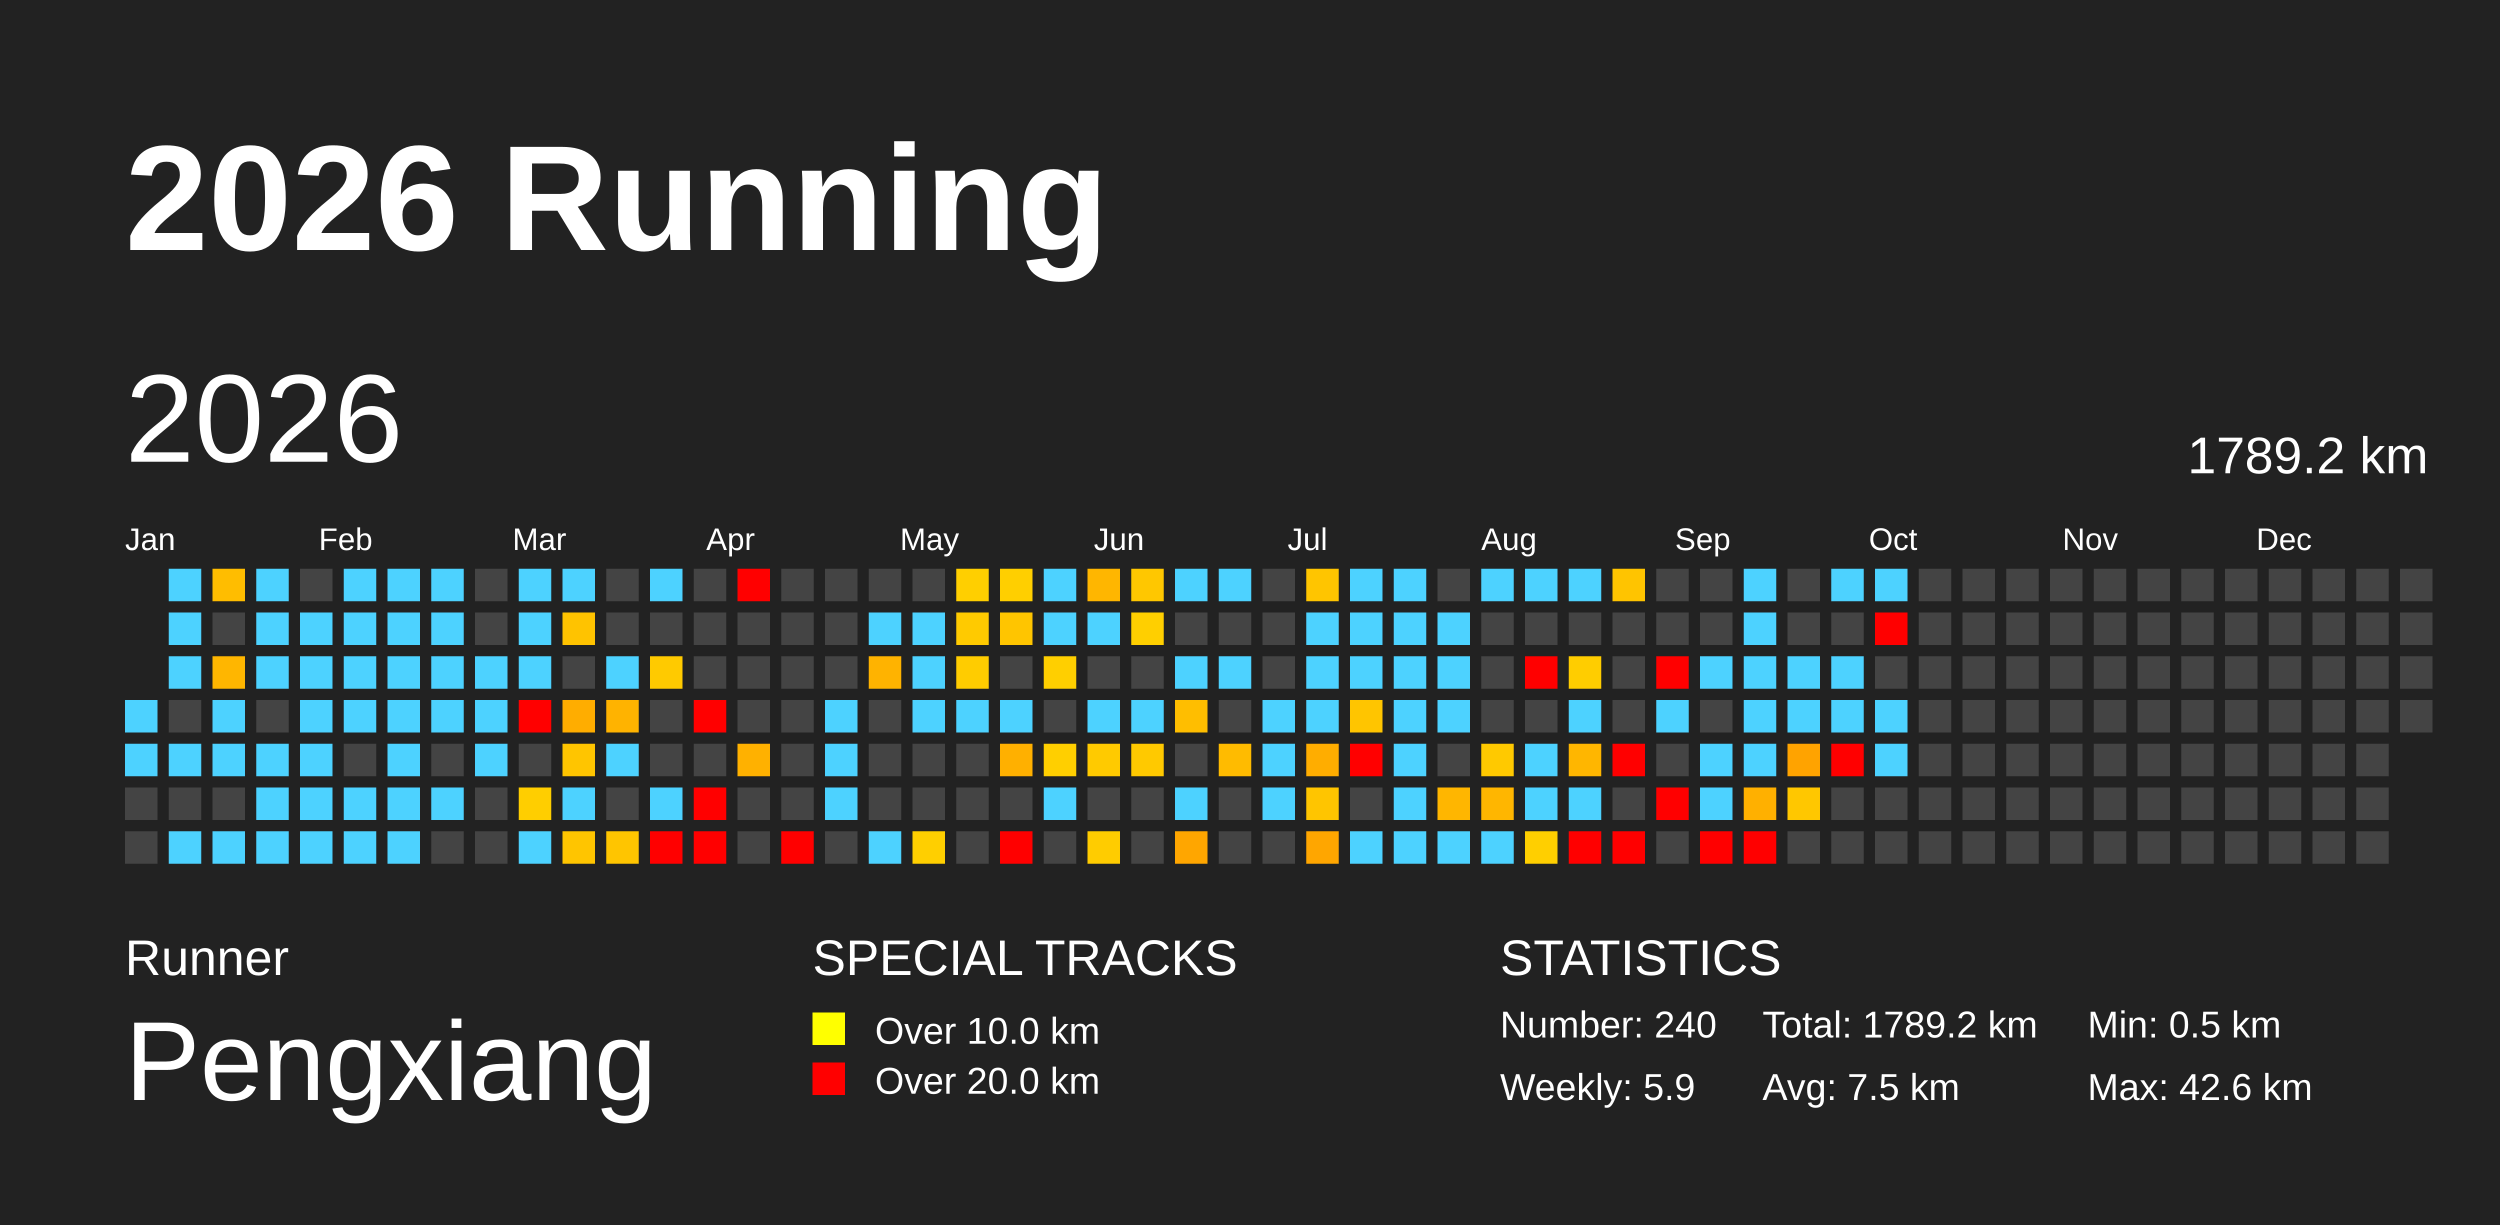
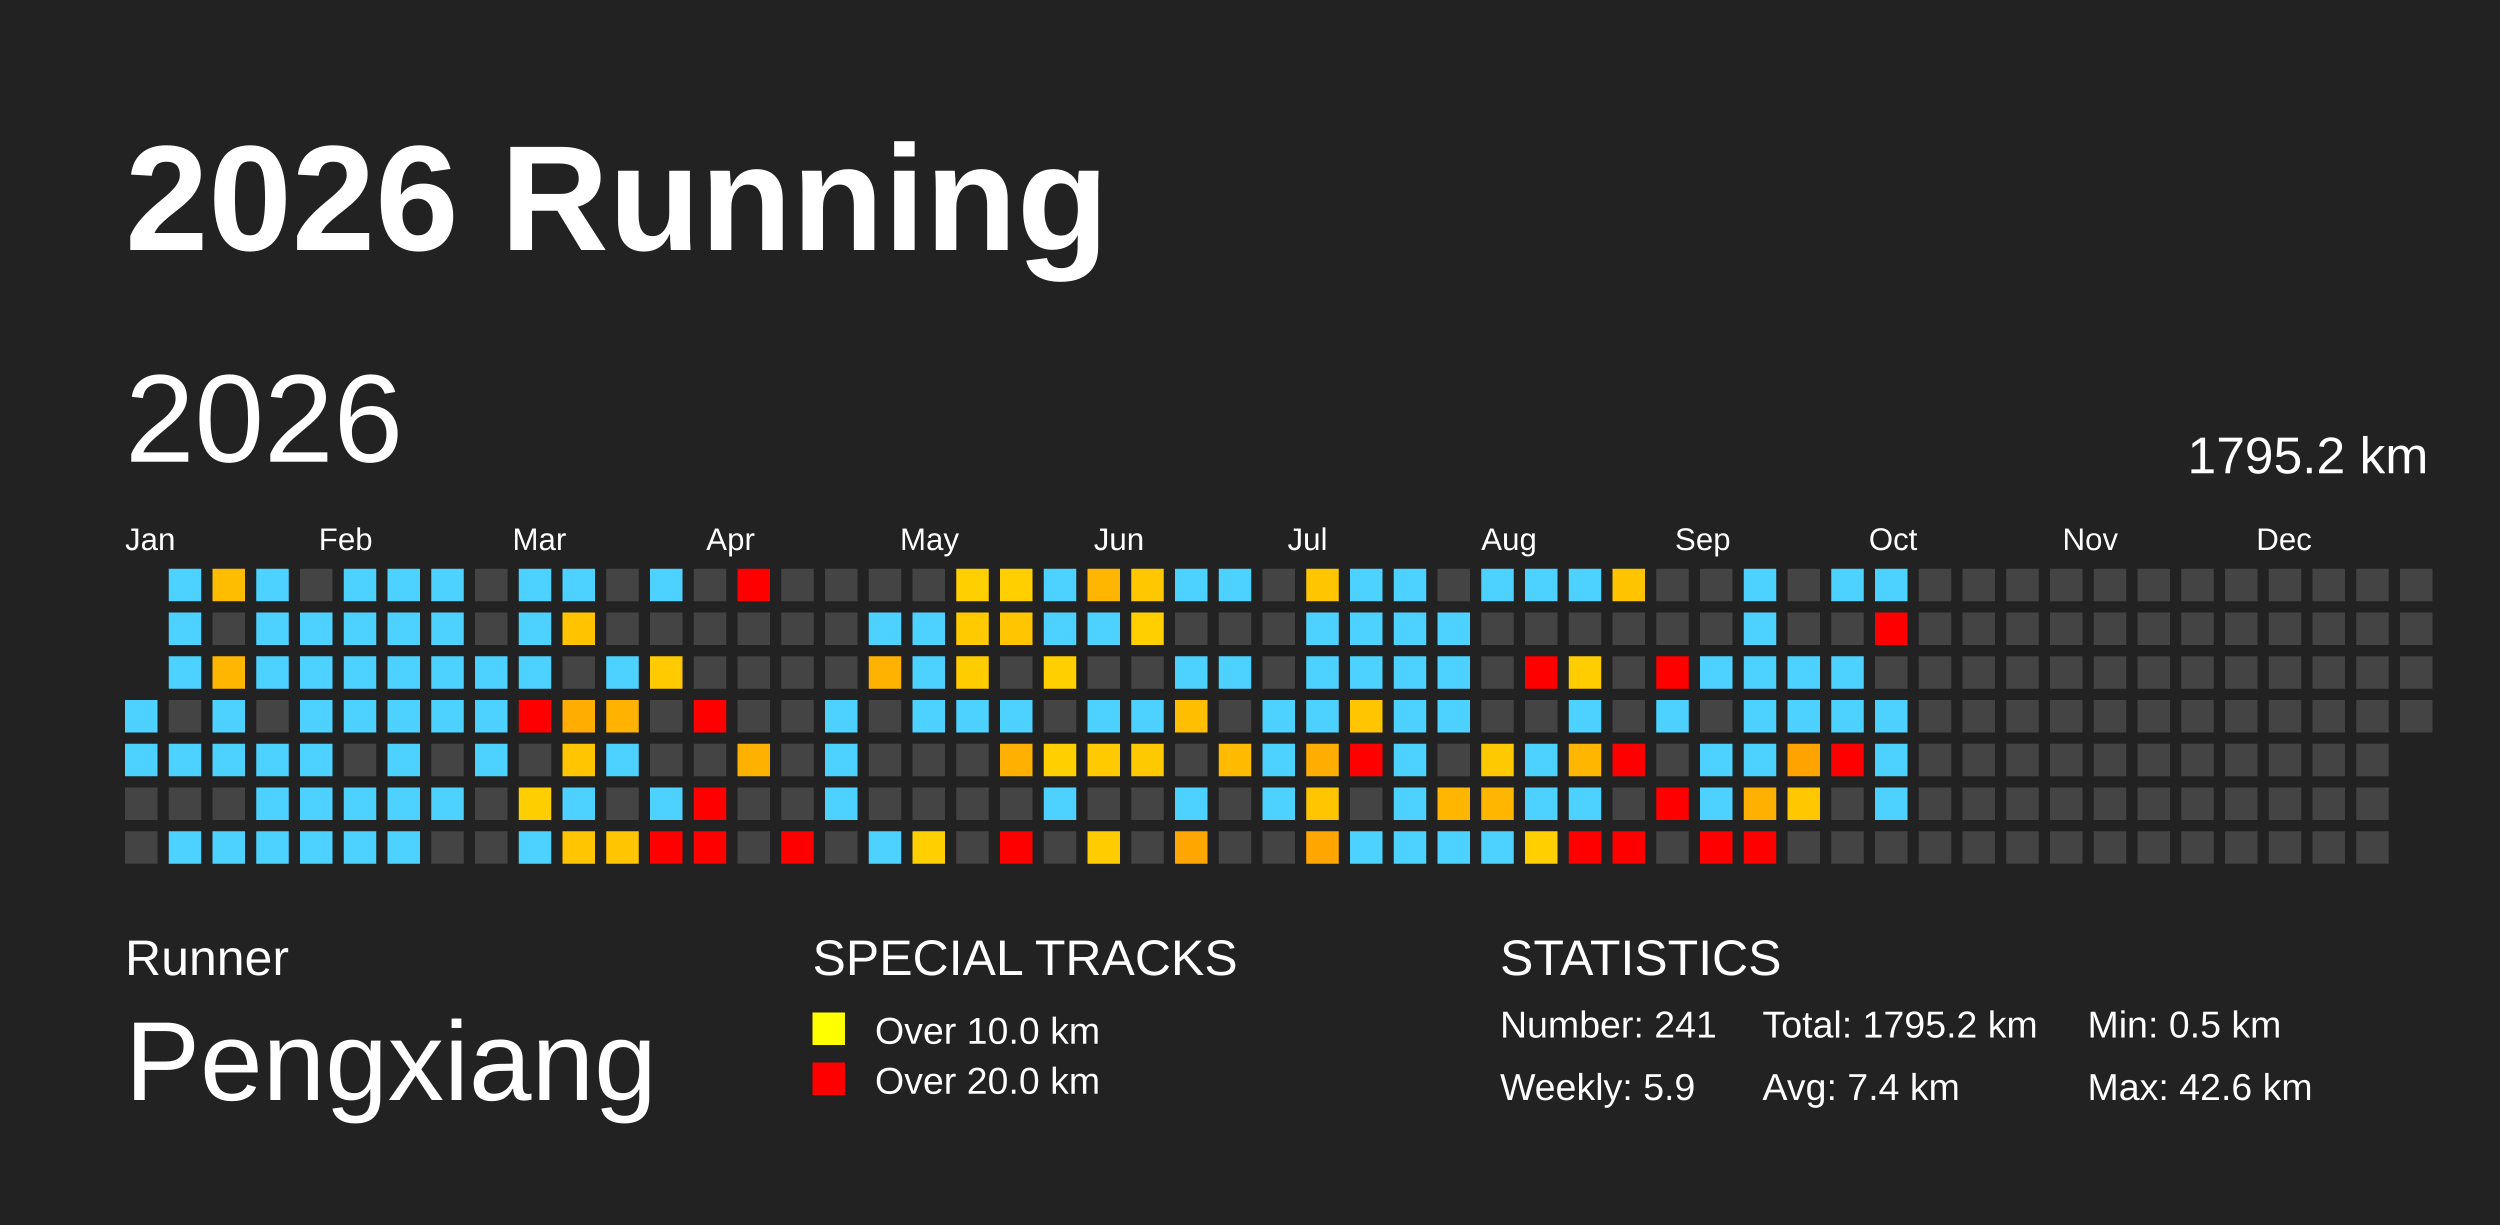
<svg xmlns="http://www.w3.org/2000/svg" baseProfile="full" height="98mm" version="1.1" viewBox="0,0,200,98" width="200mm">
  <defs>
    <pattern height="2" id="indoor-stripe" patternUnits="userSpaceOnUse" width="2">
      <line stroke="white" stroke-opacity="0.45" stroke-width="0.5" x1="0" x2="2" y1="2" y2="0" />
    </pattern>
  </defs>
  <rect fill="#222222" height="98" width="200" x="0" y="0" />
  <text fill="#FFFFFF" style="font-size:12px; font-family:Arial; font-weight:bold;" x="10" y="20">2026 Running</text>
  <text fill="#FFFFFF" style="font-size:4px; font-family:Arial" x="10" y="78">Runner</text>
  <text fill="#FFFFFF" style="font-size:9px; font-family:Arial" x="10" y="88">Pengxiang</text>
  <text fill="#FFFFFF" style="font-size:4px; font-family:Arial" x="65" y="78">SPECIAL TRACKS</text>
  <rect fill="yellow" height="2.6" width="2.6" x="65" y="81" />
  <text fill="#FFFFFF" style="font-size:3px; font-family:Arial" x="70" y="83.5">Over 10.0 km</text>
  <rect fill="red" height="2.6" width="2.6" x="65" y="85" />
  <text fill="#FFFFFF" style="font-size:3px; font-family:Arial" x="70" y="87.5">Over 20.0 km</text>
  <text fill="#FFFFFF" style="font-size:4px; font-family:Arial" x="120" y="78">STATISTICS</text>
-   <text fill="#FFFFFF" style="font-size:3px; font-family:Arial" x="120" y="83">Number: 240</text>
+   <text fill="#FFFFFF" style="font-size:3px; font-family:Arial" x="120" y="83">Number: 241</text>
  <text fill="#FFFFFF" style="font-size:3px; font-family:Arial" x="120" y="88">Weekly: 5.9</text>
-   <text fill="#FFFFFF" style="font-size:3px; font-family:Arial" x="141" y="83">Total: 1789.2 km</text>
-   <text fill="#FFFFFF" style="font-size:3px; font-family:Arial" x="141" y="88">Avg: 7.5 km</text>
+   <text fill="#FFFFFF" style="font-size:3px; font-family:Arial" x="141" y="83">Total: 1795.2 km</text>
+   <text fill="#FFFFFF" style="font-size:3px; font-family:Arial" x="141" y="88">Avg: 7.4 km</text>
  <text fill="#FFFFFF" style="font-size:3px; font-family:Arial" x="167" y="83">Min: 0.5 km</text>
  <text fill="#FFFFFF" style="font-size:3px; font-family:Arial" x="167" y="88">Max: 42.6 km</text>
  <text dominant-baseline="hanging" fill="#FFFFFF" style="font-size:10.0px; font-family:Arial;" x="10" y="30">2026</text>
-   <text dominant-baseline="hanging" fill="#FFFFFF" style="font-size:4.125px; font-family:Arial;" x="175" y="35">1789.2 km</text>
+   <text dominant-baseline="hanging" fill="#FFFFFF" style="font-size:4.125px; font-family:Arial;" x="175" y="35">1795.2 km</text>
  <text fill="#FFFFFF" style="font-size:2.5px; font-family:Arial" x="10.0" y="44">Jan</text>
  <text fill="#FFFFFF" style="font-size:2.5px; font-family:Arial" x="25.5" y="44">Feb</text>
  <text fill="#FFFFFF" style="font-size:2.5px; font-family:Arial" x="41.0" y="44">Mar</text>
  <text fill="#FFFFFF" style="font-size:2.5px; font-family:Arial" x="56.5" y="44">Apr</text>
  <text fill="#FFFFFF" style="font-size:2.5px; font-family:Arial" x="72.0" y="44">May</text>
  <text fill="#FFFFFF" style="font-size:2.5px; font-family:Arial" x="87.5" y="44">Jun</text>
  <text fill="#FFFFFF" style="font-size:2.5px; font-family:Arial" x="103.0" y="44">Jul</text>
  <text fill="#FFFFFF" style="font-size:2.5px; font-family:Arial" x="118.5" y="44">Aug</text>
  <text fill="#FFFFFF" style="font-size:2.5px; font-family:Arial" x="134.0" y="44">Sep</text>
  <text fill="#FFFFFF" style="font-size:2.5px; font-family:Arial" x="149.5" y="44">Oct</text>
  <text fill="#FFFFFF" style="font-size:2.5px; font-family:Arial" x="165.0" y="44">Nov</text>
  <text fill="#FFFFFF" style="font-size:2.5px; font-family:Arial" x="180.5" y="44">Dec</text>
  <rect fill="#4dd2ff" height="2.6" width="2.6" x="10.0" y="56.0" />
  <rect fill="#4dd2ff" height="2.6" width="2.6" x="10.0" y="59.5" />
  <rect fill="#444444" height="2.6" width="2.6" x="10.0" y="63.0" />
  <rect fill="#444444" height="2.6" width="2.6" x="10.0" y="66.5" />
  <rect fill="#4dd2ff" height="2.6" width="2.6" x="13.5" y="45.5" />
  <rect fill="#4dd2ff" height="2.6" width="2.6" x="13.5" y="49.0" />
  <rect fill="#4dd2ff" height="2.6" width="2.6" x="13.5" y="52.5" />
  <rect fill="#444444" height="2.6" width="2.6" x="13.5" y="56.0" />
  <rect fill="#4dd2ff" height="2.6" width="2.6" x="13.5" y="59.5" />
  <rect fill="#444444" height="2.6" width="2.6" x="13.5" y="63.0" />
  <rect fill="#4dd2ff" height="2.6" width="2.6" x="13.5" y="66.5" />
  <rect fill="#ffbd00" height="2.6" width="2.6" x="17.0" y="45.5" />
  <rect fill="#444444" height="2.6" width="2.6" x="17.0" y="49.0" />
  <rect fill="#ffb600" height="2.6" width="2.6" x="17.0" y="52.5" />
  <rect fill="#4dd2ff" height="2.6" width="2.6" x="17.0" y="56.0" />
  <rect fill="#4dd2ff" height="2.6" width="2.6" x="17.0" y="59.5" />
  <rect fill="#444444" height="2.6" width="2.6" x="17.0" y="63.0" />
  <rect fill="#4dd2ff" height="2.6" width="2.6" x="17.0" y="66.5" />
  <rect fill="#4dd2ff" height="2.6" width="2.6" x="20.5" y="45.5" />
  <rect fill="#4dd2ff" height="2.6" width="2.6" x="20.5" y="49.0" />
  <rect fill="#4dd2ff" height="2.6" width="2.6" x="20.5" y="52.5" />
  <rect fill="#444444" height="2.6" width="2.6" x="20.5" y="56.0" />
  <rect fill="#4dd2ff" height="2.6" width="2.6" x="20.5" y="59.5" />
  <rect fill="#4dd2ff" height="2.6" width="2.6" x="20.5" y="63.0" />
  <rect fill="#4dd2ff" height="2.6" width="2.6" x="20.5" y="66.5" />
  <rect fill="#444444" height="2.6" width="2.6" x="24.0" y="45.5" />
  <rect fill="#4dd2ff" height="2.6" width="2.6" x="24.0" y="49.0" />
  <rect fill="#4dd2ff" height="2.6" width="2.6" x="24.0" y="52.5" />
  <rect fill="#4dd2ff" height="2.6" width="2.6" x="24.0" y="56.0" />
  <rect fill="#4dd2ff" height="2.6" width="2.6" x="24.0" y="59.5" />
  <rect fill="#4dd2ff" height="2.6" width="2.6" x="24.0" y="63.0" />
  <rect fill="#4dd2ff" height="2.6" width="2.6" x="24.0" y="66.5" />
  <rect fill="#4dd2ff" height="2.6" width="2.6" x="27.5" y="45.5" />
  <rect fill="#4dd2ff" height="2.6" width="2.6" x="27.5" y="49.0" />
  <rect fill="#4dd2ff" height="2.6" width="2.6" x="27.5" y="52.5" />
  <rect fill="#4dd2ff" height="2.6" width="2.6" x="27.5" y="56.0" />
  <rect fill="#444444" height="2.6" width="2.6" x="27.5" y="59.5" />
  <rect fill="#4dd2ff" height="2.6" width="2.6" x="27.5" y="63.0" />
  <rect fill="#4dd2ff" height="2.6" width="2.6" x="27.5" y="66.5" />
  <rect fill="#4dd2ff" height="2.6" width="2.6" x="31.0" y="45.5" />
  <rect fill="#4dd2ff" height="2.6" width="2.6" x="31.0" y="49.0" />
  <rect fill="#4dd2ff" height="2.6" width="2.6" x="31.0" y="52.5" />
  <rect fill="#4dd2ff" height="2.6" width="2.6" x="31.0" y="56.0" />
  <rect fill="#4dd2ff" height="2.6" width="2.6" x="31.0" y="59.5" />
  <rect fill="#4dd2ff" height="2.6" width="2.6" x="31.0" y="63.0" />
  <rect fill="#4dd2ff" height="2.6" width="2.6" x="31.0" y="66.5" />
  <rect fill="#4dd2ff" height="2.6" width="2.6" x="34.5" y="45.5" />
  <rect fill="#4dd2ff" height="2.6" width="2.6" x="34.5" y="49.0" />
  <rect fill="#4dd2ff" height="2.6" width="2.6" x="34.5" y="52.5" />
  <rect fill="#4dd2ff" height="2.6" width="2.6" x="34.5" y="56.0" />
  <rect fill="#444444" height="2.6" width="2.6" x="34.5" y="59.5" />
  <rect fill="#4dd2ff" height="2.6" width="2.6" x="34.5" y="63.0" />
  <rect fill="#444444" height="2.6" width="2.6" x="34.5" y="66.5" />
  <rect fill="#444444" height="2.6" width="2.6" x="38.0" y="45.5" />
  <rect fill="#444444" height="2.6" width="2.6" x="38.0" y="49.0" />
  <rect fill="#4dd2ff" height="2.6" width="2.6" x="38.0" y="52.5" />
  <rect fill="#4dd2ff" height="2.6" width="2.6" x="38.0" y="56.0" />
  <rect fill="#4dd2ff" height="2.6" width="2.6" x="38.0" y="59.5" />
  <rect fill="#444444" height="2.6" width="2.6" x="38.0" y="63.0" />
  <rect fill="#444444" height="2.6" width="2.6" x="38.0" y="66.5" />
  <rect fill="#4dd2ff" height="2.6" width="2.6" x="41.5" y="45.5" />
  <rect fill="#4dd2ff" height="2.6" width="2.6" x="41.5" y="49.0" />
  <rect fill="#4dd2ff" height="2.6" width="2.6" x="41.5" y="52.5" />
  <rect fill="red" height="2.6" width="2.6" x="41.5" y="56.0" />
  <rect fill="#444444" height="2.6" width="2.6" x="41.5" y="59.5" />
  <rect fill="#ffce00" height="2.6" width="2.6" x="41.5" y="63.0" />
  <rect fill="#4dd2ff" height="2.6" width="2.6" x="41.5" y="66.5" />
  <rect fill="#4dd2ff" height="2.6" width="2.6" x="45.0" y="45.5" />
  <rect fill="#ffc300" height="2.6" width="2.6" x="45.0" y="49.0" />
  <rect fill="#444444" height="2.6" width="2.6" x="45.0" y="52.5" />
  <rect fill="#ffad00" height="2.6" width="2.6" x="45.0" y="56.0" />
  <rect fill="#ffc500" height="2.6" width="2.6" x="45.0" y="59.5" />
  <rect fill="#4dd2ff" height="2.6" width="2.6" x="45.0" y="63.0" />
  <rect fill="#ffc500" height="2.6" width="2.6" x="45.0" y="66.5" />
  <rect fill="#444444" height="2.6" width="2.6" x="48.5" y="45.5" />
  <rect fill="#444444" height="2.6" width="2.6" x="48.5" y="49.0" />
  <rect fill="#4dd2ff" height="2.6" width="2.6" x="48.5" y="52.5" />
  <rect fill="#ffb300" height="2.6" width="2.6" x="48.5" y="56.0" />
  <rect fill="#4dd2ff" height="2.6" width="2.6" x="48.5" y="59.5" />
  <rect fill="#444444" height="2.6" width="2.6" x="48.5" y="63.0" />
  <rect fill="#ffc500" height="2.6" width="2.6" x="48.5" y="66.5" />
  <rect fill="#4dd2ff" height="2.6" width="2.6" x="52.0" y="45.5" />
  <rect fill="#444444" height="2.6" width="2.6" x="52.0" y="49.0" />
  <rect fill="#ffca00" height="2.6" width="2.6" x="52.0" y="52.5" />
  <rect fill="#444444" height="2.6" width="2.6" x="52.0" y="56.0" />
  <rect fill="#444444" height="2.6" width="2.6" x="52.0" y="59.5" />
  <rect fill="#4dd2ff" height="2.6" width="2.6" x="52.0" y="63.0" />
  <rect fill="red" height="2.6" width="2.6" x="52.0" y="66.5" />
  <rect fill="#444444" height="2.6" width="2.6" x="55.5" y="45.5" />
  <rect fill="#444444" height="2.6" width="2.6" x="55.5" y="49.0" />
  <rect fill="#444444" height="2.6" width="2.6" x="55.5" y="52.5" />
  <rect fill="red" height="2.6" width="2.6" x="55.5" y="56.0" />
  <rect fill="#444444" height="2.6" width="2.6" x="55.5" y="59.5" />
  <rect fill="red" height="2.6" width="2.6" x="55.5" y="63.0" />
  <rect fill="red" height="2.6" width="2.6" x="55.5" y="66.5" />
  <rect fill="red" height="2.6" width="2.6" x="59.0" y="45.5" />
  <rect fill="#444444" height="2.6" width="2.6" x="59.0" y="49.0" />
  <rect fill="#444444" height="2.6" width="2.6" x="59.0" y="52.5" />
  <rect fill="#444444" height="2.6" width="2.6" x="59.0" y="56.0" />
  <rect fill="#ffb100" height="2.6" width="2.6" x="59.0" y="59.5" />
  <rect fill="#444444" height="2.6" width="2.6" x="59.0" y="63.0" />
  <rect fill="#444444" height="2.6" width="2.6" x="59.0" y="66.5" />
  <rect fill="#444444" height="2.6" width="2.6" x="62.5" y="45.5" />
  <rect fill="#444444" height="2.6" width="2.6" x="62.5" y="49.0" />
  <rect fill="#444444" height="2.6" width="2.6" x="62.5" y="52.5" />
  <rect fill="#444444" height="2.6" width="2.6" x="62.5" y="56.0" />
  <rect fill="#444444" height="2.6" width="2.6" x="62.5" y="59.5" />
  <rect fill="#444444" height="2.6" width="2.6" x="62.5" y="63.0" />
  <rect fill="red" height="2.6" width="2.6" x="62.5" y="66.5" />
  <rect fill="#444444" height="2.6" width="2.6" x="66.0" y="45.5" />
  <rect fill="#444444" height="2.6" width="2.6" x="66.0" y="49.0" />
  <rect fill="#444444" height="2.6" width="2.6" x="66.0" y="52.5" />
  <rect fill="#4dd2ff" height="2.6" width="2.6" x="66.0" y="56.0" />
  <rect fill="#4dd2ff" height="2.6" width="2.6" x="66.0" y="59.5" />
  <rect fill="#4dd2ff" height="2.6" width="2.6" x="66.0" y="63.0" />
  <rect fill="#444444" height="2.6" width="2.6" x="66.0" y="66.5" />
  <rect fill="#444444" height="2.6" width="2.6" x="69.5" y="45.5" />
  <rect fill="#4dd2ff" height="2.6" width="2.6" x="69.5" y="49.0" />
  <rect fill="#ffb300" height="2.6" width="2.6" x="69.5" y="52.5" />
  <rect fill="#444444" height="2.6" width="2.6" x="69.5" y="56.0" />
  <rect fill="#444444" height="2.6" width="2.6" x="69.5" y="59.5" />
  <rect fill="#444444" height="2.6" width="2.6" x="69.5" y="63.0" />
  <rect fill="#4dd2ff" height="2.6" width="2.6" x="69.5" y="66.5" />
  <rect fill="#444444" height="2.6" width="2.6" x="73.0" y="45.5" />
  <rect fill="#4dd2ff" height="2.6" width="2.6" x="73.0" y="49.0" />
  <rect fill="#4dd2ff" height="2.6" width="2.6" x="73.0" y="52.5" />
  <rect fill="#4dd2ff" height="2.6" width="2.6" x="73.0" y="56.0" />
  <rect fill="#444444" height="2.6" width="2.6" x="73.0" y="59.5" />
  <rect fill="#444444" height="2.6" width="2.6" x="73.0" y="63.0" />
  <rect fill="#ffcf00" height="2.6" width="2.6" x="73.0" y="66.5" />
  <rect fill="#ffcf00" height="2.6" width="2.6" x="76.5" y="45.5" />
  <rect fill="#ffca00" height="2.6" width="2.6" x="76.5" y="49.0" />
  <rect fill="#ffcc00" height="2.6" width="2.6" x="76.5" y="52.5" />
  <rect fill="#4dd2ff" height="2.6" width="2.6" x="76.5" y="56.0" />
  <rect fill="#444444" height="2.6" width="2.6" x="76.5" y="59.5" />
  <rect fill="#444444" height="2.6" width="2.6" x="76.5" y="63.0" />
  <rect fill="#444444" height="2.6" width="2.6" x="76.5" y="66.5" />
  <rect fill="#ffcf00" height="2.6" width="2.6" x="80.0" y="45.5" />
  <rect fill="#ffc500" height="2.6" width="2.6" x="80.0" y="49.0" />
  <rect fill="#444444" height="2.6" width="2.6" x="80.0" y="52.5" />
  <rect fill="#4dd2ff" height="2.6" width="2.6" x="80.0" y="56.0" />
  <rect fill="#ffb000" height="2.6" width="2.6" x="80.0" y="59.5" />
  <rect fill="#444444" height="2.6" width="2.6" x="80.0" y="63.0" />
  <rect fill="red" height="2.6" width="2.6" x="80.0" y="66.5" />
  <rect fill="#4dd2ff" height="2.6" width="2.6" x="83.5" y="45.5" />
  <rect fill="#4dd2ff" height="2.6" width="2.6" x="83.5" y="49.0" />
  <rect fill="#ffcf00" height="2.6" width="2.6" x="83.5" y="52.5" />
  <rect fill="#444444" height="2.6" width="2.6" x="83.5" y="56.0" />
  <rect fill="#ffcf00" height="2.6" width="2.6" x="83.5" y="59.5" />
  <rect fill="#4dd2ff" height="2.6" width="2.6" x="83.5" y="63.0" />
  <rect fill="#444444" height="2.6" width="2.6" x="83.5" y="66.5" />
  <rect fill="#ffb600" height="2.6" width="2.6" x="87.0" y="45.5" />
  <rect fill="#4dd2ff" height="2.6" width="2.6" x="87.0" y="49.0" />
  <rect fill="#444444" height="2.6" width="2.6" x="87.0" y="52.5" />
  <rect fill="#4dd2ff" height="2.6" width="2.6" x="87.0" y="56.0" />
  <rect fill="#ffca00" height="2.6" width="2.6" x="87.0" y="59.5" />
  <rect fill="#444444" height="2.6" width="2.6" x="87.0" y="63.0" />
  <rect fill="#ffcc00" height="2.6" width="2.6" x="87.0" y="66.5" />
  <rect fill="#ffc700" height="2.6" width="2.6" x="90.5" y="45.5" />
  <rect fill="#ffcf00" height="2.6" width="2.6" x="90.5" y="49.0" />
  <rect fill="#444444" height="2.6" width="2.6" x="90.5" y="52.5" />
  <rect fill="#4dd2ff" height="2.6" width="2.6" x="90.5" y="56.0" />
  <rect fill="#ffc900" height="2.6" width="2.6" x="90.5" y="59.5" />
  <rect fill="#444444" height="2.6" width="2.6" x="90.5" y="63.0" />
  <rect fill="#444444" height="2.6" width="2.6" x="90.5" y="66.5" />
  <rect fill="#4dd2ff" height="2.6" width="2.6" x="94.0" y="45.5" />
  <rect fill="#444444" height="2.6" width="2.6" x="94.0" y="49.0" />
  <rect fill="#4dd2ff" height="2.6" width="2.6" x="94.0" y="52.5" />
  <rect fill="#ffbe00" height="2.6" width="2.6" x="94.0" y="56.0" />
  <rect fill="#444444" height="2.6" width="2.6" x="94.0" y="59.5" />
  <rect fill="#4dd2ff" height="2.6" width="2.6" x="94.0" y="63.0" />
  <rect fill="#ffa600" height="2.6" width="2.6" x="94.0" y="66.5" />
  <rect fill="#4dd2ff" height="2.6" width="2.6" x="97.5" y="45.5" />
  <rect fill="#444444" height="2.6" width="2.6" x="97.5" y="49.0" />
  <rect fill="#4dd2ff" height="2.6" width="2.6" x="97.5" y="52.5" />
  <rect fill="#444444" height="2.6" width="2.6" x="97.5" y="56.0" />
  <rect fill="#ffbb00" height="2.6" width="2.6" x="97.5" y="59.5" />
  <rect fill="#444444" height="2.6" width="2.6" x="97.5" y="63.0" />
  <rect fill="#444444" height="2.6" width="2.6" x="97.5" y="66.5" />
  <rect fill="#444444" height="2.6" width="2.6" x="101.0" y="45.5" />
  <rect fill="#444444" height="2.6" width="2.6" x="101.0" y="49.0" />
  <rect fill="#444444" height="2.6" width="2.6" x="101.0" y="52.5" />
  <rect fill="#4dd2ff" height="2.6" width="2.6" x="101.0" y="56.0" />
  <rect fill="#4dd2ff" height="2.6" width="2.6" x="101.0" y="59.5" />
  <rect fill="#4dd2ff" height="2.6" width="2.6" x="101.0" y="63.0" />
  <rect fill="#444444" height="2.6" width="2.6" x="101.0" y="66.5" />
  <rect fill="#ffc500" height="2.6" width="2.6" x="104.5" y="45.5" />
  <rect fill="#4dd2ff" height="2.6" width="2.6" x="104.5" y="49.0" />
  <rect fill="#4dd2ff" height="2.6" width="2.6" x="104.5" y="52.5" />
  <rect fill="#4dd2ff" height="2.6" width="2.6" x="104.5" y="56.0" />
  <rect fill="#ffad00" height="2.6" width="2.6" x="104.5" y="59.5" />
  <rect fill="#ffc500" height="2.6" width="2.6" x="104.5" y="63.0" />
  <rect fill="#ffa600" height="2.6" width="2.6" x="104.5" y="66.5" />
  <rect fill="#4dd2ff" height="2.6" width="2.6" x="108.0" y="45.5" />
  <rect fill="#4dd2ff" height="2.6" width="2.6" x="108.0" y="49.0" />
  <rect fill="#4dd2ff" height="2.6" width="2.6" x="108.0" y="52.5" />
  <rect fill="#ffc500" height="2.6" width="2.6" x="108.0" y="56.0" />
  <rect fill="red" height="2.6" width="2.6" x="108.0" y="59.5" />
  <rect fill="#444444" height="2.6" width="2.6" x="108.0" y="63.0" />
  <rect fill="#4dd2ff" height="2.6" width="2.6" x="108.0" y="66.5" />
  <rect fill="#4dd2ff" height="2.6" width="2.6" x="111.5" y="45.5" />
  <rect fill="#4dd2ff" height="2.6" width="2.6" x="111.5" y="49.0" />
  <rect fill="#4dd2ff" height="2.6" width="2.6" x="111.5" y="52.5" />
  <rect fill="#4dd2ff" height="2.6" width="2.6" x="111.5" y="56.0" />
  <rect fill="#4dd2ff" height="2.6" width="2.6" x="111.5" y="59.5" />
  <rect fill="#4dd2ff" height="2.6" width="2.6" x="111.5" y="63.0" />
  <rect fill="#4dd2ff" height="2.6" width="2.6" x="111.5" y="66.5" />
  <rect fill="#444444" height="2.6" width="2.6" x="115.0" y="45.5" />
  <rect fill="#4dd2ff" height="2.6" width="2.6" x="115.0" y="49.0" />
  <rect fill="#4dd2ff" height="2.6" width="2.6" x="115.0" y="52.5" />
  <rect fill="#4dd2ff" height="2.6" width="2.6" x="115.0" y="56.0" />
  <rect fill="#444444" height="2.6" width="2.6" x="115.0" y="59.5" />
  <rect fill="#ffb600" height="2.6" width="2.6" x="115.0" y="63.0" />
  <rect fill="#4dd2ff" height="2.6" width="2.6" x="115.0" y="66.5" />
  <rect fill="#4dd2ff" height="2.6" width="2.6" x="118.5" y="45.5" />
  <rect fill="#444444" height="2.6" width="2.6" x="118.5" y="49.0" />
  <rect fill="#444444" height="2.6" width="2.6" x="118.5" y="52.5" />
  <rect fill="#444444" height="2.6" width="2.6" x="118.5" y="56.0" />
  <rect fill="#ffc900" height="2.6" width="2.6" x="118.5" y="59.5" />
  <rect fill="#ffb600" height="2.6" width="2.6" x="118.5" y="63.0" />
  <rect fill="#4dd2ff" height="2.6" width="2.6" x="118.5" y="66.5" />
  <rect fill="#4dd2ff" height="2.6" width="2.6" x="122.0" y="45.5" />
  <rect fill="#444444" height="2.6" width="2.6" x="122.0" y="49.0" />
  <rect fill="red" height="2.6" width="2.6" x="122.0" y="52.5" />
  <rect fill="#444444" height="2.6" width="2.6" x="122.0" y="56.0" />
  <rect fill="#4dd2ff" height="2.6" width="2.6" x="122.0" y="59.5" />
  <rect fill="#4dd2ff" height="2.6" width="2.6" x="122.0" y="63.0" />
  <rect fill="#ffcf00" height="2.6" width="2.6" x="122.0" y="66.5" />
  <rect fill="#4dd2ff" height="2.6" width="2.6" x="125.5" y="45.5" />
  <rect fill="#444444" height="2.6" width="2.6" x="125.5" y="49.0" />
  <rect fill="#ffcd00" height="2.6" width="2.6" x="125.5" y="52.5" />
  <rect fill="#4dd2ff" height="2.6" width="2.6" x="125.5" y="56.0" />
  <rect fill="#ffb600" height="2.6" width="2.6" x="125.5" y="59.5" />
  <rect fill="#4dd2ff" height="2.6" width="2.6" x="125.5" y="63.0" />
  <rect fill="red" height="2.6" width="2.6" x="125.5" y="66.5" />
  <rect fill="#ffc400" height="2.6" width="2.6" x="129.0" y="45.5" />
  <rect fill="#444444" height="2.6" width="2.6" x="129.0" y="49.0" />
  <rect fill="#444444" height="2.6" width="2.6" x="129.0" y="52.5" />
  <rect fill="#444444" height="2.6" width="2.6" x="129.0" y="56.0" />
  <rect fill="red" height="2.6" width="2.6" x="129.0" y="59.5" />
  <rect fill="#444444" height="2.6" width="2.6" x="129.0" y="63.0" />
  <rect fill="red" height="2.6" width="2.6" x="129.0" y="66.5" />
  <rect fill="#444444" height="2.6" width="2.6" x="132.5" y="45.5" />
  <rect fill="#444444" height="2.6" width="2.6" x="132.5" y="49.0" />
  <rect fill="red" height="2.6" width="2.6" x="132.5" y="52.5" />
  <rect fill="#4dd2ff" height="2.6" width="2.6" x="132.5" y="56.0" />
  <rect fill="#444444" height="2.6" width="2.6" x="132.5" y="59.5" />
  <rect fill="red" height="2.6" width="2.6" x="132.5" y="63.0" />
  <rect fill="#444444" height="2.6" width="2.6" x="132.5" y="66.5" />
  <rect fill="#444444" height="2.6" width="2.6" x="136.0" y="45.5" />
  <rect fill="#444444" height="2.6" width="2.6" x="136.0" y="49.0" />
  <rect fill="#4dd2ff" height="2.6" width="2.6" x="136.0" y="52.5" />
  <rect fill="#444444" height="2.6" width="2.6" x="136.0" y="56.0" />
  <rect fill="#4dd2ff" height="2.6" width="2.6" x="136.0" y="59.5" />
  <rect fill="#4dd2ff" height="2.6" width="2.6" x="136.0" y="63.0" />
  <rect fill="red" height="2.6" width="2.6" x="136.0" y="66.5" />
  <rect fill="#4dd2ff" height="2.6" width="2.6" x="139.5" y="45.5" />
  <rect fill="#4dd2ff" height="2.6" width="2.6" x="139.5" y="49.0" />
  <rect fill="#4dd2ff" height="2.6" width="2.6" x="139.5" y="52.5" />
  <rect fill="#4dd2ff" height="2.6" width="2.6" x="139.5" y="56.0" />
  <rect fill="#4dd2ff" height="2.6" width="2.6" x="139.5" y="59.5" />
  <rect fill="#ffb000" height="2.6" width="2.6" x="139.5" y="63.0" />
  <rect fill="red" height="2.6" width="2.6" x="139.5" y="66.5" />
  <rect fill="#444444" height="2.6" width="2.6" x="143.0" y="45.5" />
  <rect fill="#444444" height="2.6" width="2.6" x="143.0" y="49.0" />
  <rect fill="#4dd2ff" height="2.6" width="2.6" x="143.0" y="52.5" />
  <rect fill="#4dd2ff" height="2.6" width="2.6" x="143.0" y="56.0" />
  <rect fill="#ffa300" height="2.6" width="2.6" x="143.0" y="59.5" />
  <rect fill="#ffc700" height="2.6" width="2.6" x="143.0" y="63.0" />
  <rect fill="#444444" height="2.6" width="2.6" x="143.0" y="66.5" />
  <rect fill="#4dd2ff" height="2.6" width="2.6" x="146.5" y="45.5" />
  <rect fill="#444444" height="2.6" width="2.6" x="146.5" y="49.0" />
  <rect fill="#4dd2ff" height="2.6" width="2.6" x="146.5" y="52.5" />
  <rect fill="#4dd2ff" height="2.6" width="2.6" x="146.5" y="56.0" />
  <rect fill="red" height="2.6" width="2.6" x="146.5" y="59.5" />
  <rect fill="#444444" height="2.6" width="2.6" x="146.5" y="63.0" />
  <rect fill="#444444" height="2.6" width="2.6" x="146.5" y="66.5" />
  <rect fill="#4dd2ff" height="2.6" width="2.6" x="150.0" y="45.5" />
  <rect fill="red" height="2.6" width="2.6" x="150.0" y="49.0" />
  <rect fill="#444444" height="2.6" width="2.6" x="150.0" y="52.5" />
  <rect fill="#4dd2ff" height="2.6" width="2.6" x="150.0" y="56.0" />
  <rect fill="#4dd2ff" height="2.6" width="2.6" x="150.0" y="59.5" />
-   <rect fill="#444444" height="2.6" width="2.6" x="150.0" y="63.0" />
+   <rect fill="#4dd2ff" height="2.6" width="2.6" x="150.0" y="63.0" />
  <rect fill="#444444" height="2.6" width="2.6" x="150.0" y="66.5" />
  <rect fill="#444444" height="2.6" width="2.6" x="153.5" y="45.5" />
  <rect fill="#444444" height="2.6" width="2.6" x="153.5" y="49.0" />
  <rect fill="#444444" height="2.6" width="2.6" x="153.5" y="52.5" />
  <rect fill="#444444" height="2.6" width="2.6" x="153.5" y="56.0" />
  <rect fill="#444444" height="2.6" width="2.6" x="153.5" y="59.5" />
  <rect fill="#444444" height="2.6" width="2.6" x="153.5" y="63.0" />
  <rect fill="#444444" height="2.6" width="2.6" x="153.5" y="66.5" />
  <rect fill="#444444" height="2.6" width="2.6" x="157.0" y="45.5" />
  <rect fill="#444444" height="2.6" width="2.6" x="157.0" y="49.0" />
  <rect fill="#444444" height="2.6" width="2.6" x="157.0" y="52.5" />
  <rect fill="#444444" height="2.6" width="2.6" x="157.0" y="56.0" />
  <rect fill="#444444" height="2.6" width="2.6" x="157.0" y="59.5" />
  <rect fill="#444444" height="2.6" width="2.6" x="157.0" y="63.0" />
  <rect fill="#444444" height="2.6" width="2.6" x="157.0" y="66.5" />
  <rect fill="#444444" height="2.6" width="2.6" x="160.5" y="45.5" />
  <rect fill="#444444" height="2.6" width="2.6" x="160.5" y="49.0" />
  <rect fill="#444444" height="2.6" width="2.6" x="160.5" y="52.5" />
  <rect fill="#444444" height="2.6" width="2.6" x="160.5" y="56.0" />
  <rect fill="#444444" height="2.6" width="2.6" x="160.5" y="59.5" />
  <rect fill="#444444" height="2.6" width="2.6" x="160.5" y="63.0" />
  <rect fill="#444444" height="2.6" width="2.6" x="160.5" y="66.5" />
  <rect fill="#444444" height="2.6" width="2.6" x="164.0" y="45.5" />
  <rect fill="#444444" height="2.6" width="2.6" x="164.0" y="49.0" />
  <rect fill="#444444" height="2.6" width="2.6" x="164.0" y="52.5" />
  <rect fill="#444444" height="2.6" width="2.6" x="164.0" y="56.0" />
  <rect fill="#444444" height="2.6" width="2.6" x="164.0" y="59.5" />
  <rect fill="#444444" height="2.6" width="2.6" x="164.0" y="63.0" />
  <rect fill="#444444" height="2.6" width="2.6" x="164.0" y="66.5" />
  <rect fill="#444444" height="2.6" width="2.6" x="167.5" y="45.5" />
  <rect fill="#444444" height="2.6" width="2.6" x="167.5" y="49.0" />
  <rect fill="#444444" height="2.6" width="2.6" x="167.5" y="52.5" />
  <rect fill="#444444" height="2.6" width="2.6" x="167.5" y="56.0" />
  <rect fill="#444444" height="2.6" width="2.6" x="167.5" y="59.5" />
  <rect fill="#444444" height="2.6" width="2.6" x="167.5" y="63.0" />
  <rect fill="#444444" height="2.6" width="2.6" x="167.5" y="66.5" />
  <rect fill="#444444" height="2.6" width="2.6" x="171.0" y="45.5" />
  <rect fill="#444444" height="2.6" width="2.6" x="171.0" y="49.0" />
  <rect fill="#444444" height="2.6" width="2.6" x="171.0" y="52.5" />
  <rect fill="#444444" height="2.6" width="2.6" x="171.0" y="56.0" />
  <rect fill="#444444" height="2.6" width="2.6" x="171.0" y="59.5" />
  <rect fill="#444444" height="2.6" width="2.6" x="171.0" y="63.0" />
  <rect fill="#444444" height="2.6" width="2.6" x="171.0" y="66.5" />
  <rect fill="#444444" height="2.6" width="2.6" x="174.5" y="45.5" />
  <rect fill="#444444" height="2.6" width="2.6" x="174.5" y="49.0" />
  <rect fill="#444444" height="2.6" width="2.6" x="174.5" y="52.5" />
  <rect fill="#444444" height="2.6" width="2.6" x="174.5" y="56.0" />
  <rect fill="#444444" height="2.6" width="2.6" x="174.5" y="59.5" />
  <rect fill="#444444" height="2.6" width="2.6" x="174.5" y="63.0" />
  <rect fill="#444444" height="2.6" width="2.6" x="174.5" y="66.5" />
  <rect fill="#444444" height="2.6" width="2.6" x="178.0" y="45.5" />
  <rect fill="#444444" height="2.6" width="2.6" x="178.0" y="49.0" />
  <rect fill="#444444" height="2.6" width="2.6" x="178.0" y="52.5" />
  <rect fill="#444444" height="2.6" width="2.6" x="178.0" y="56.0" />
  <rect fill="#444444" height="2.6" width="2.6" x="178.0" y="59.5" />
  <rect fill="#444444" height="2.6" width="2.6" x="178.0" y="63.0" />
  <rect fill="#444444" height="2.6" width="2.6" x="178.0" y="66.5" />
  <rect fill="#444444" height="2.6" width="2.6" x="181.5" y="45.5" />
  <rect fill="#444444" height="2.6" width="2.6" x="181.5" y="49.0" />
  <rect fill="#444444" height="2.6" width="2.6" x="181.5" y="52.5" />
  <rect fill="#444444" height="2.6" width="2.6" x="181.5" y="56.0" />
  <rect fill="#444444" height="2.6" width="2.6" x="181.5" y="59.5" />
  <rect fill="#444444" height="2.6" width="2.6" x="181.5" y="63.0" />
  <rect fill="#444444" height="2.6" width="2.6" x="181.5" y="66.5" />
  <rect fill="#444444" height="2.6" width="2.6" x="185.0" y="45.5" />
  <rect fill="#444444" height="2.6" width="2.6" x="185.0" y="49.0" />
  <rect fill="#444444" height="2.6" width="2.6" x="185.0" y="52.5" />
  <rect fill="#444444" height="2.6" width="2.6" x="185.0" y="56.0" />
  <rect fill="#444444" height="2.6" width="2.6" x="185.0" y="59.5" />
  <rect fill="#444444" height="2.6" width="2.6" x="185.0" y="63.0" />
  <rect fill="#444444" height="2.6" width="2.6" x="185.0" y="66.5" />
  <rect fill="#444444" height="2.6" width="2.6" x="188.5" y="45.5" />
  <rect fill="#444444" height="2.6" width="2.6" x="188.5" y="49.0" />
  <rect fill="#444444" height="2.6" width="2.6" x="188.5" y="52.5" />
  <rect fill="#444444" height="2.6" width="2.6" x="188.5" y="56.0" />
  <rect fill="#444444" height="2.6" width="2.6" x="188.5" y="59.5" />
  <rect fill="#444444" height="2.6" width="2.6" x="188.5" y="63.0" />
  <rect fill="#444444" height="2.6" width="2.6" x="188.5" y="66.5" />
  <rect fill="#444444" height="2.6" width="2.6" x="192.0" y="45.5" />
  <rect fill="#444444" height="2.6" width="2.6" x="192.0" y="49.0" />
  <rect fill="#444444" height="2.6" width="2.6" x="192.0" y="52.5" />
  <rect fill="#444444" height="2.6" width="2.6" x="192.0" y="56.0" />
</svg>
